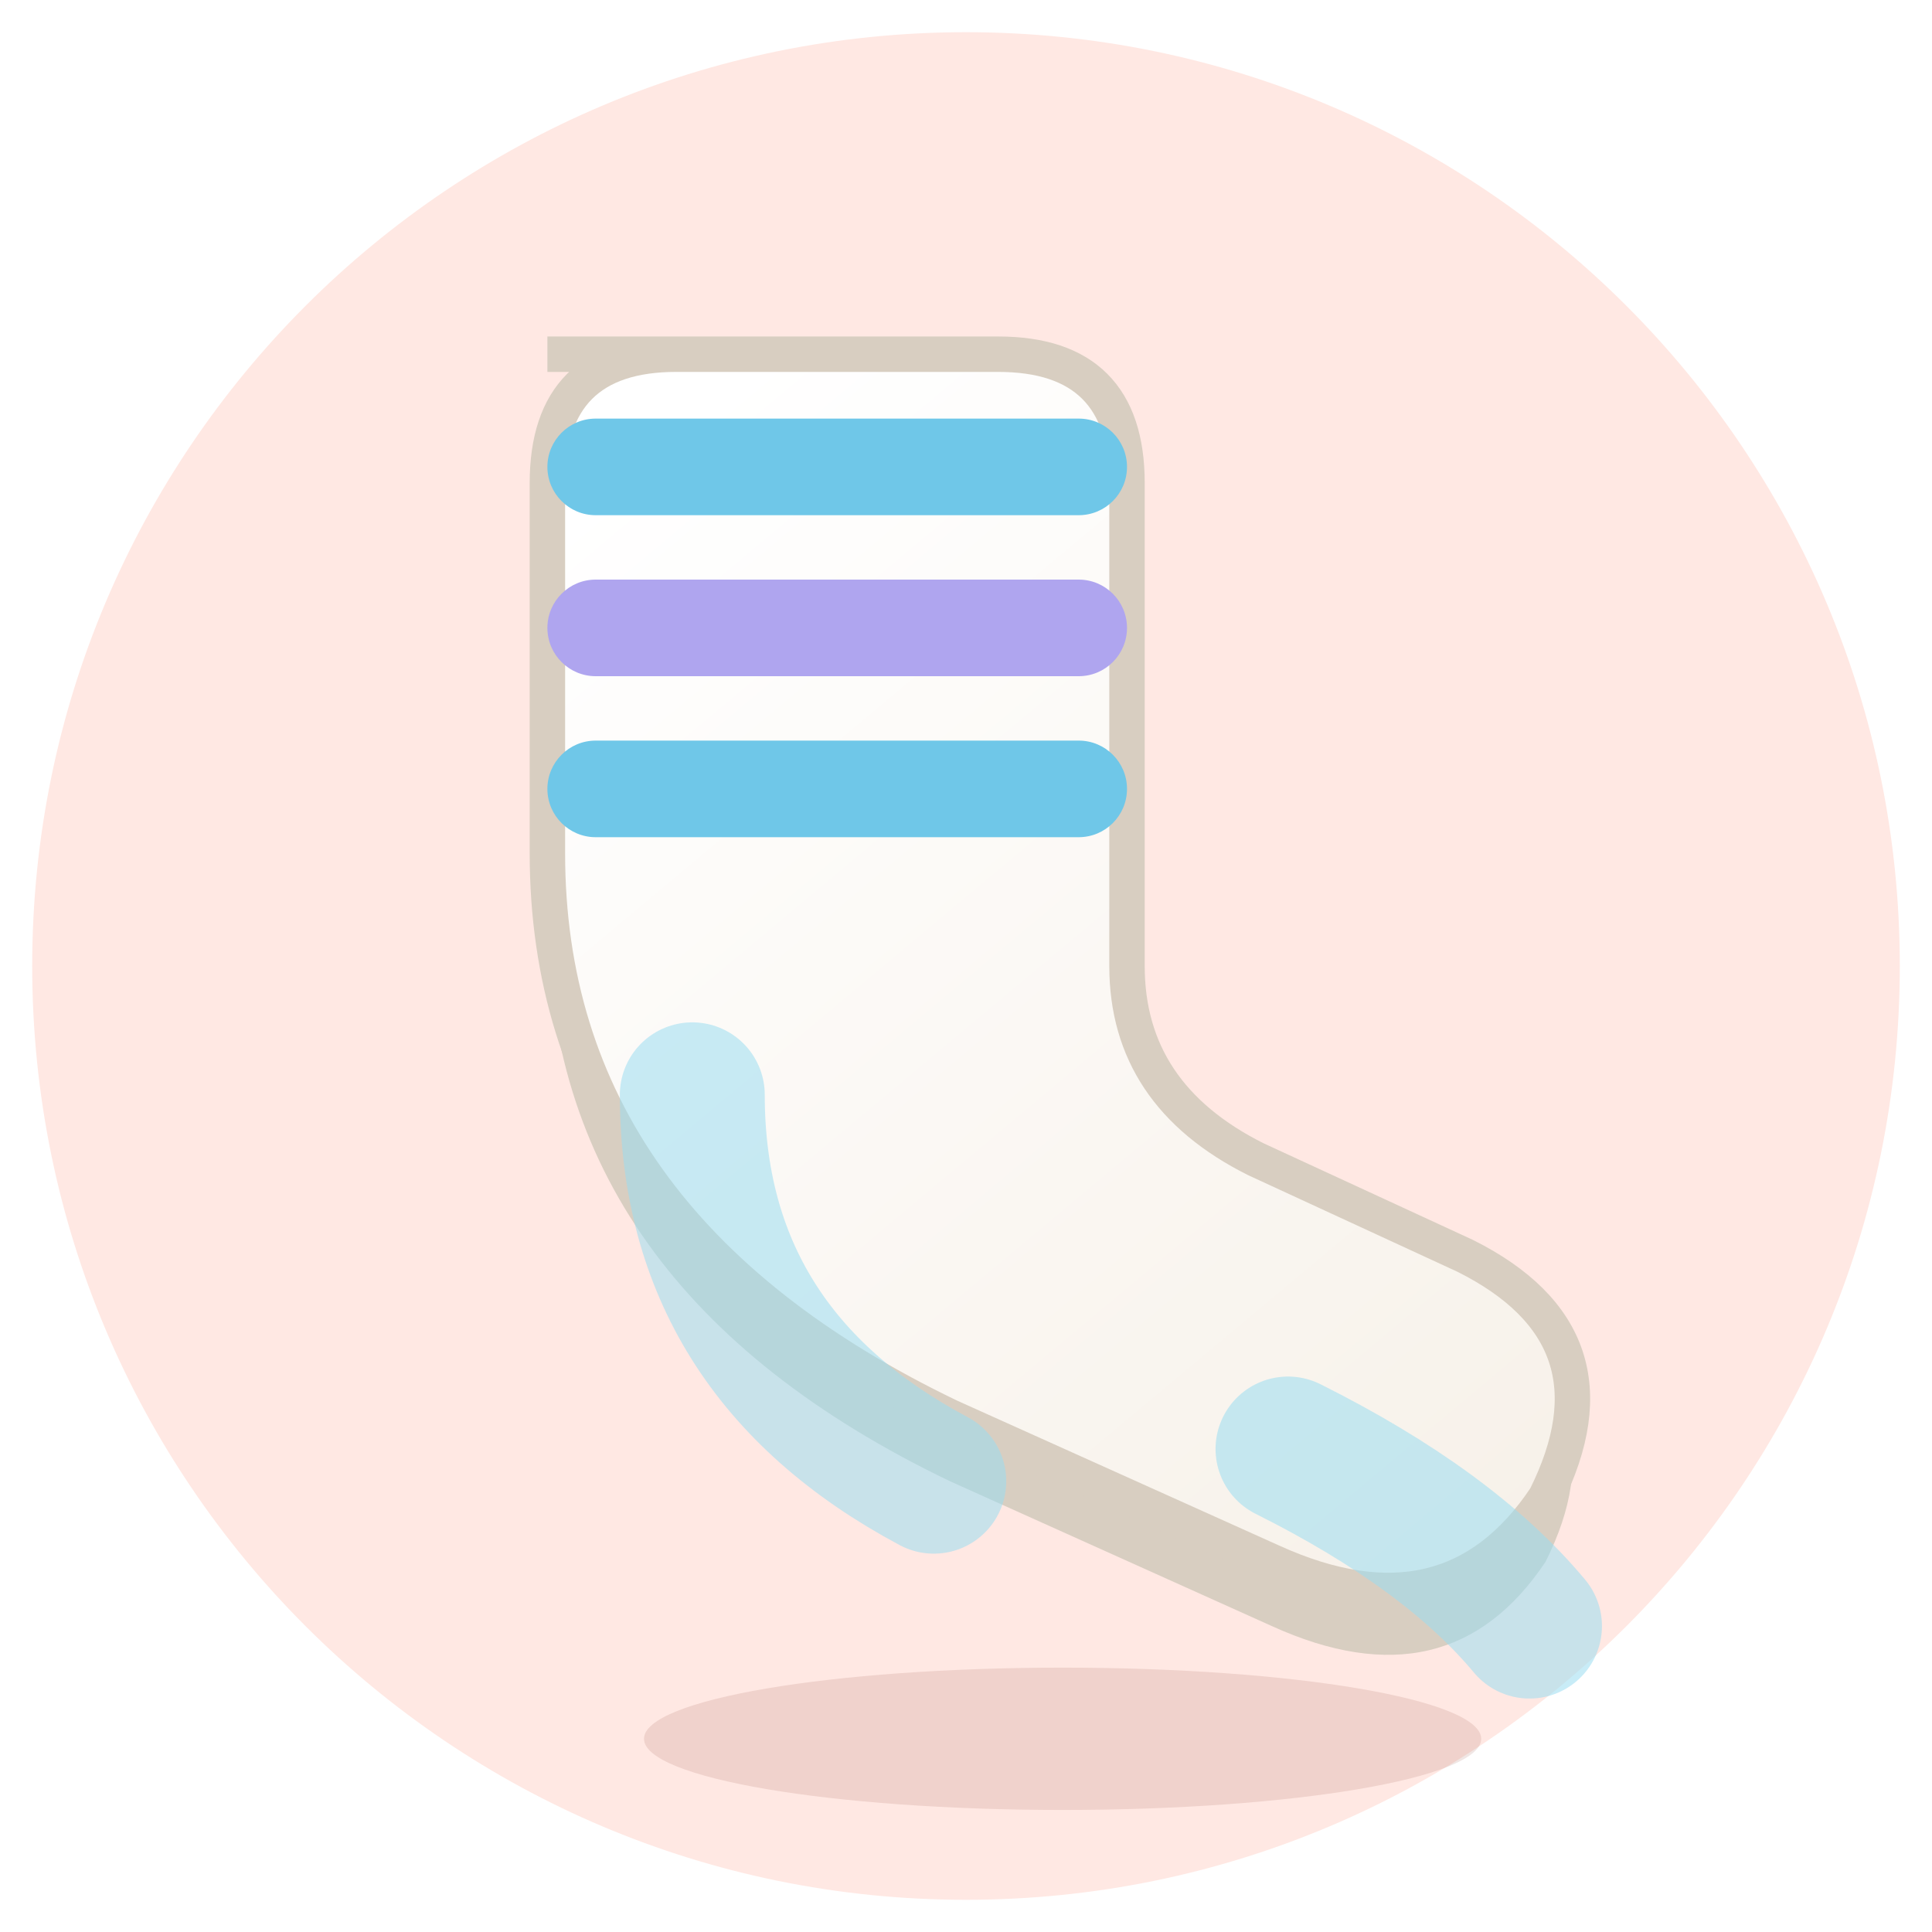
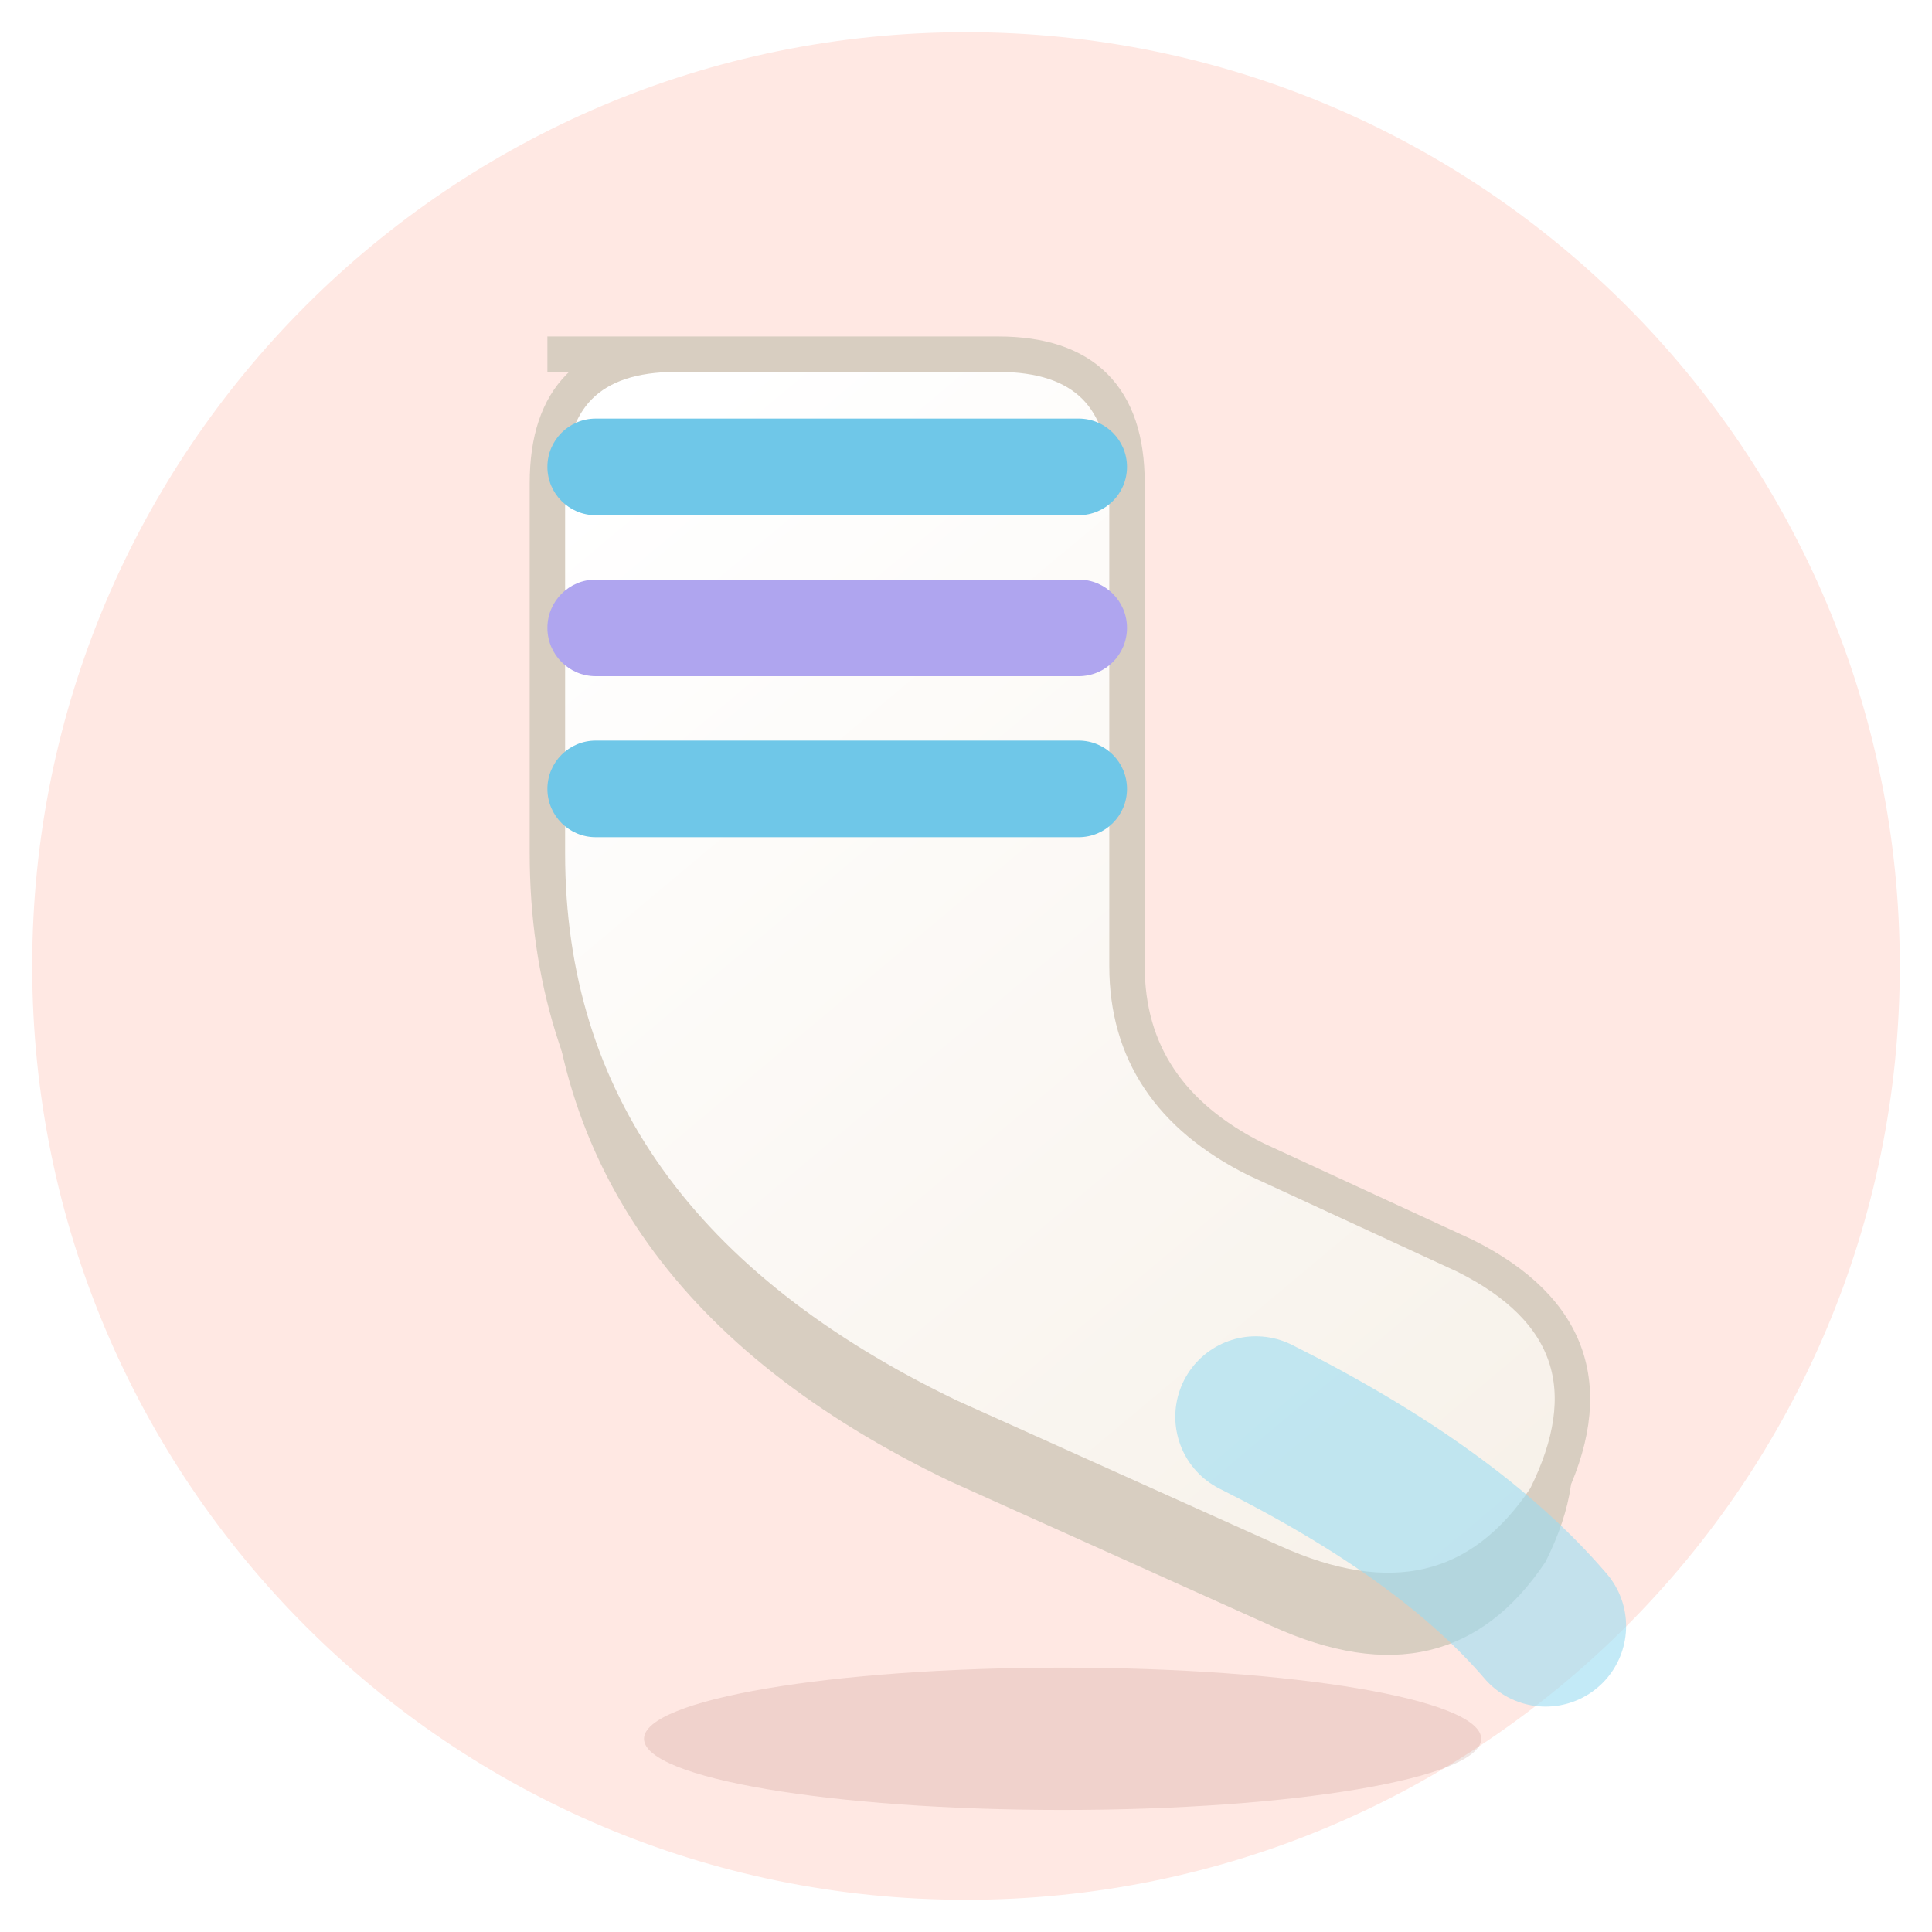
<svg xmlns="http://www.w3.org/2000/svg" viewBox="0 0 120 120" width="120" height="120">
  <defs>
    <linearGradient id="paperSheet" x1="0.2" y1="0" x2="0.9" y2="1">
      <stop offset="0" stop-color="#FFFFFF" />
      <stop offset="1" stop-color="#F7F1E9" />
    </linearGradient>
  </defs>
  <g id="quiz-sock">
    <circle cx="60" cy="60" r="58" fill="#FFE8E3" />
    <ellipse cx="66" cy="108" rx="26" ry="4.42" fill="#8A3F30" opacity="0.13" />
    <g transform="translate(56 58)">
      <path d="M -22 -32 h 28 q 8 0 8 8 v 30 q 0 8 8 12 l 13 6 q 10 5 5 15 q -6 9 -17 4 l -20 -9 q -25 -12 -25 -35 v -23 q 0 -8 8 -8 Z" fill="#D8CEC1" />
      <path d="M -22 -36 h 28 q 8 0 8 8 v 30 q 0 8 8 12 l 13 6 q 10 5 5 15 q -6 9 -17 4 l -20 -9 q -25 -12 -25 -35 v -23 q 0 -8 8 -8 Z" fill="url(#paperSheet)" />
      <path d="M -22 -36 h 28 q 8 0 8 8 v 30 q 0 8 8 12 l 13 6 q 10 5 5 15 q -6 9 -17 4 l -20 -9 q -25 -12 -25 -35 v -23 q 0 -8 8 -8 Z" fill="none" stroke="#D8CEC1" stroke-width="2.2" />
      <rect x="-22" y="-32" width="36" height="6" rx="3" fill="#6FC7E8" />
      <rect x="-22" y="-22" width="36" height="6" rx="3" fill="#AFA5EF" />
      <rect x="-22" y="-12" width="36" height="6" rx="3" fill="#6FC7E8" />
-       <path d="M -13 10 q 0 16 15 24" stroke="#9BDCF1" stroke-width="9" fill="none" stroke-linecap="round" opacity="0.55" />
-       <path d="M 24 32 q 10 5 15 11" stroke="#9BDCF1" stroke-width="9" fill="none" stroke-linecap="round" opacity="0.55" />
+       <path d="M 22 30 q 12 6 18 13" stroke="#9BDCF1" stroke-width="10" fill="none" stroke-linecap="round" opacity="0.6" />
    </g>
  </g>
</svg>
